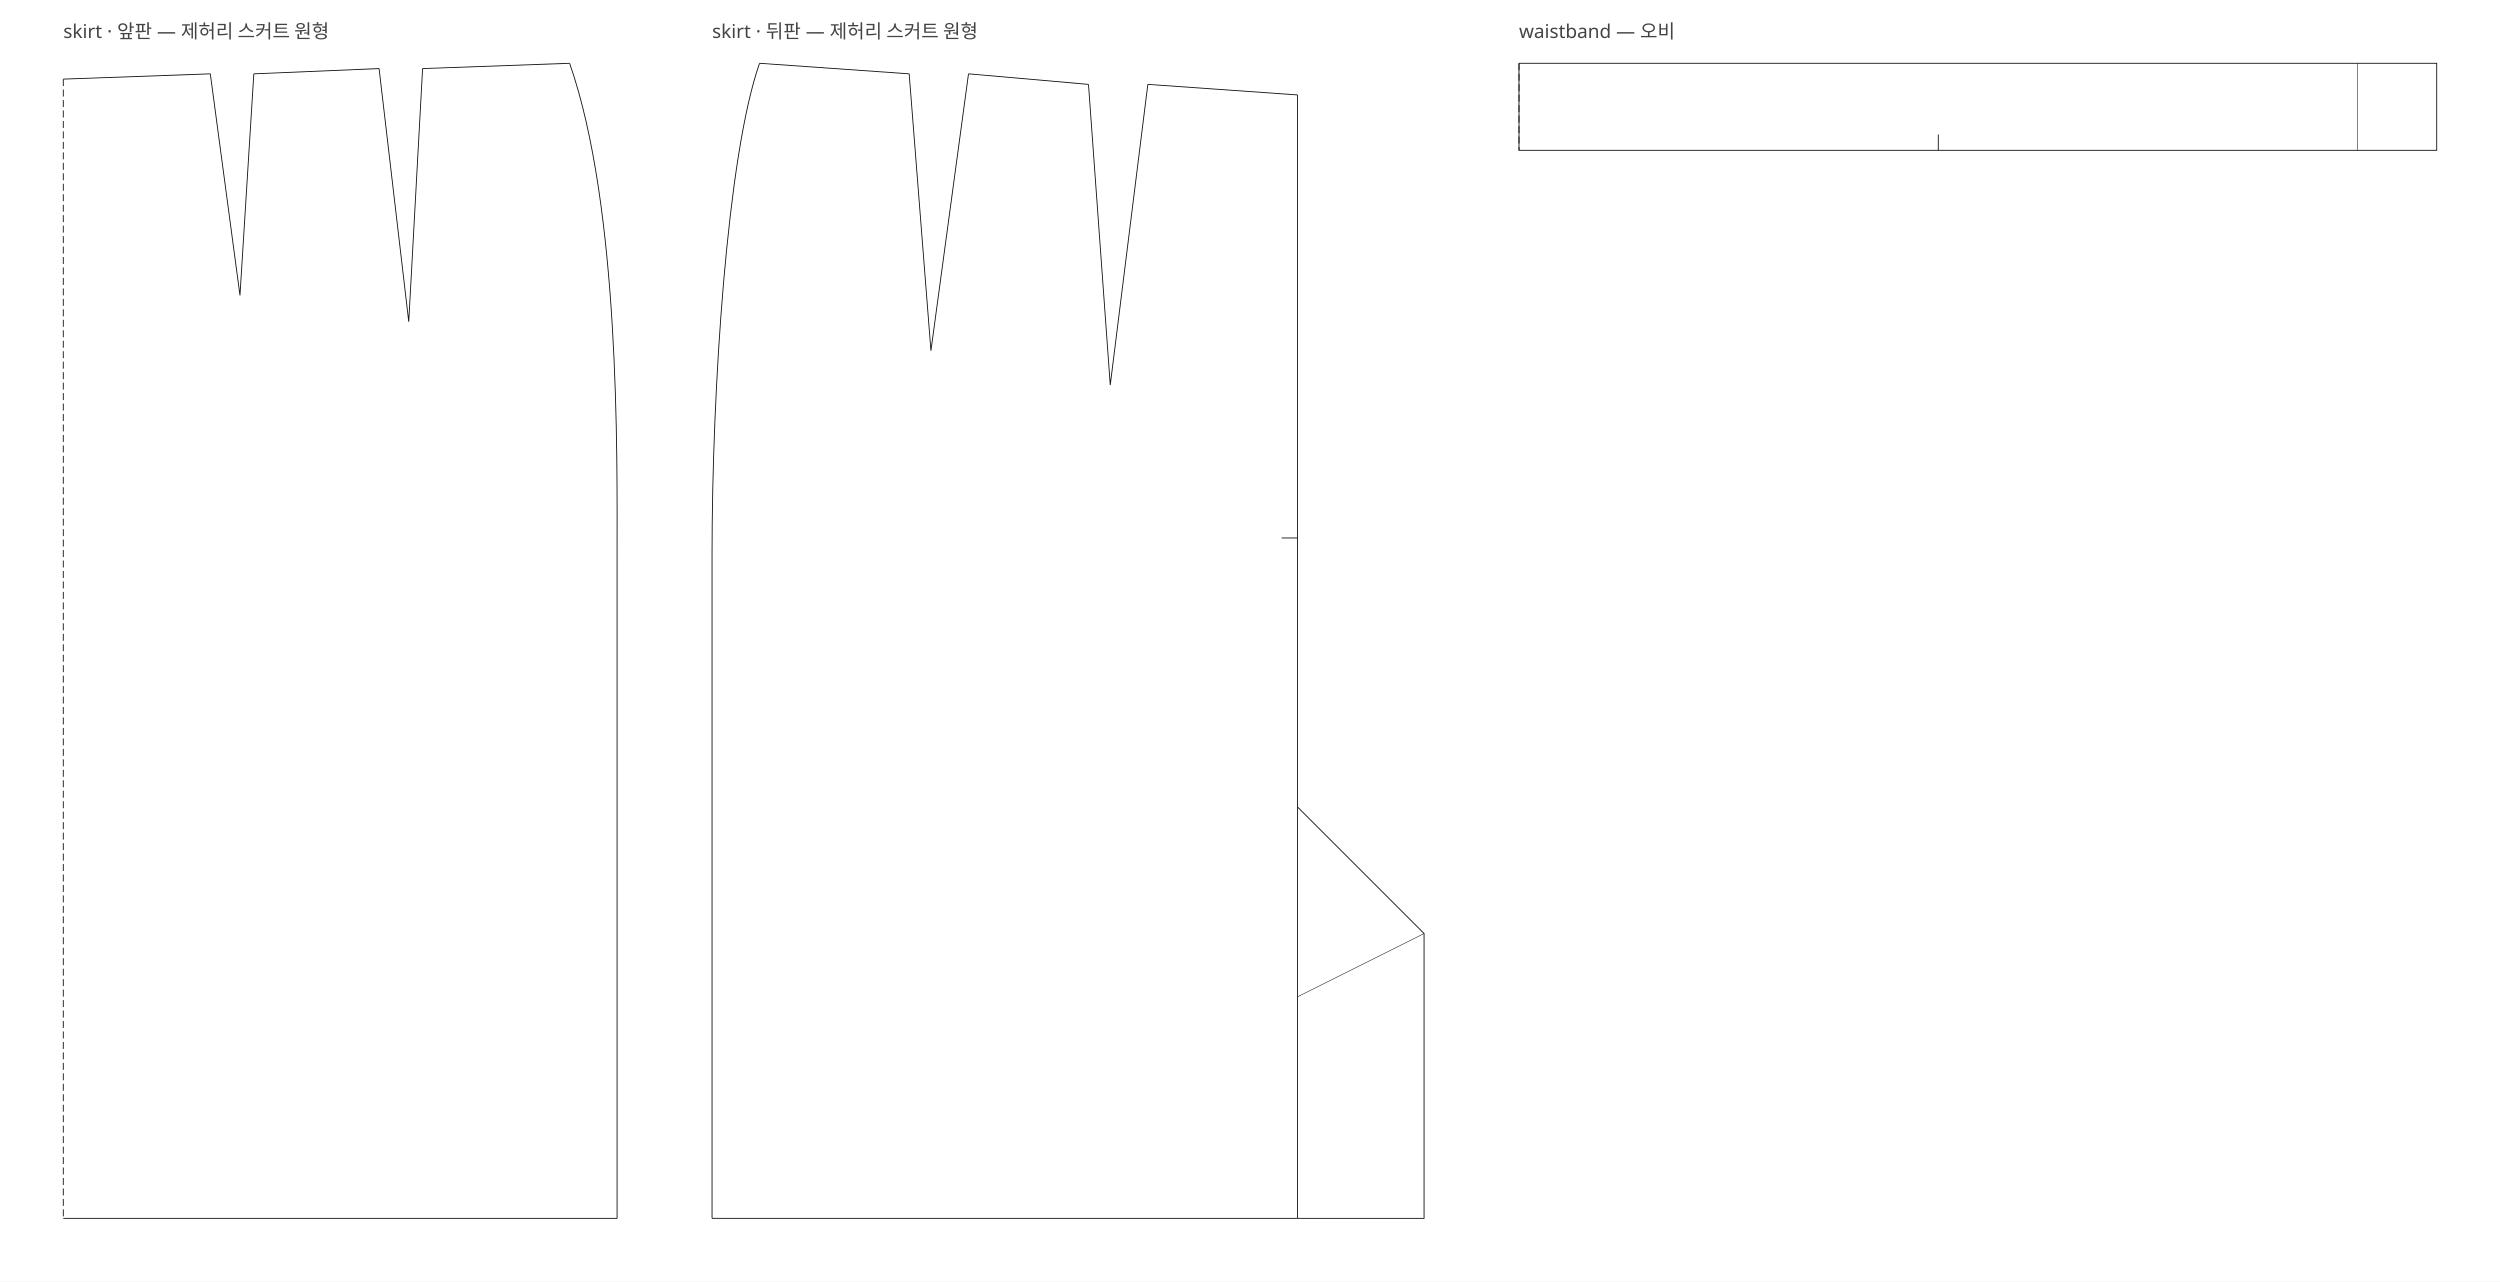
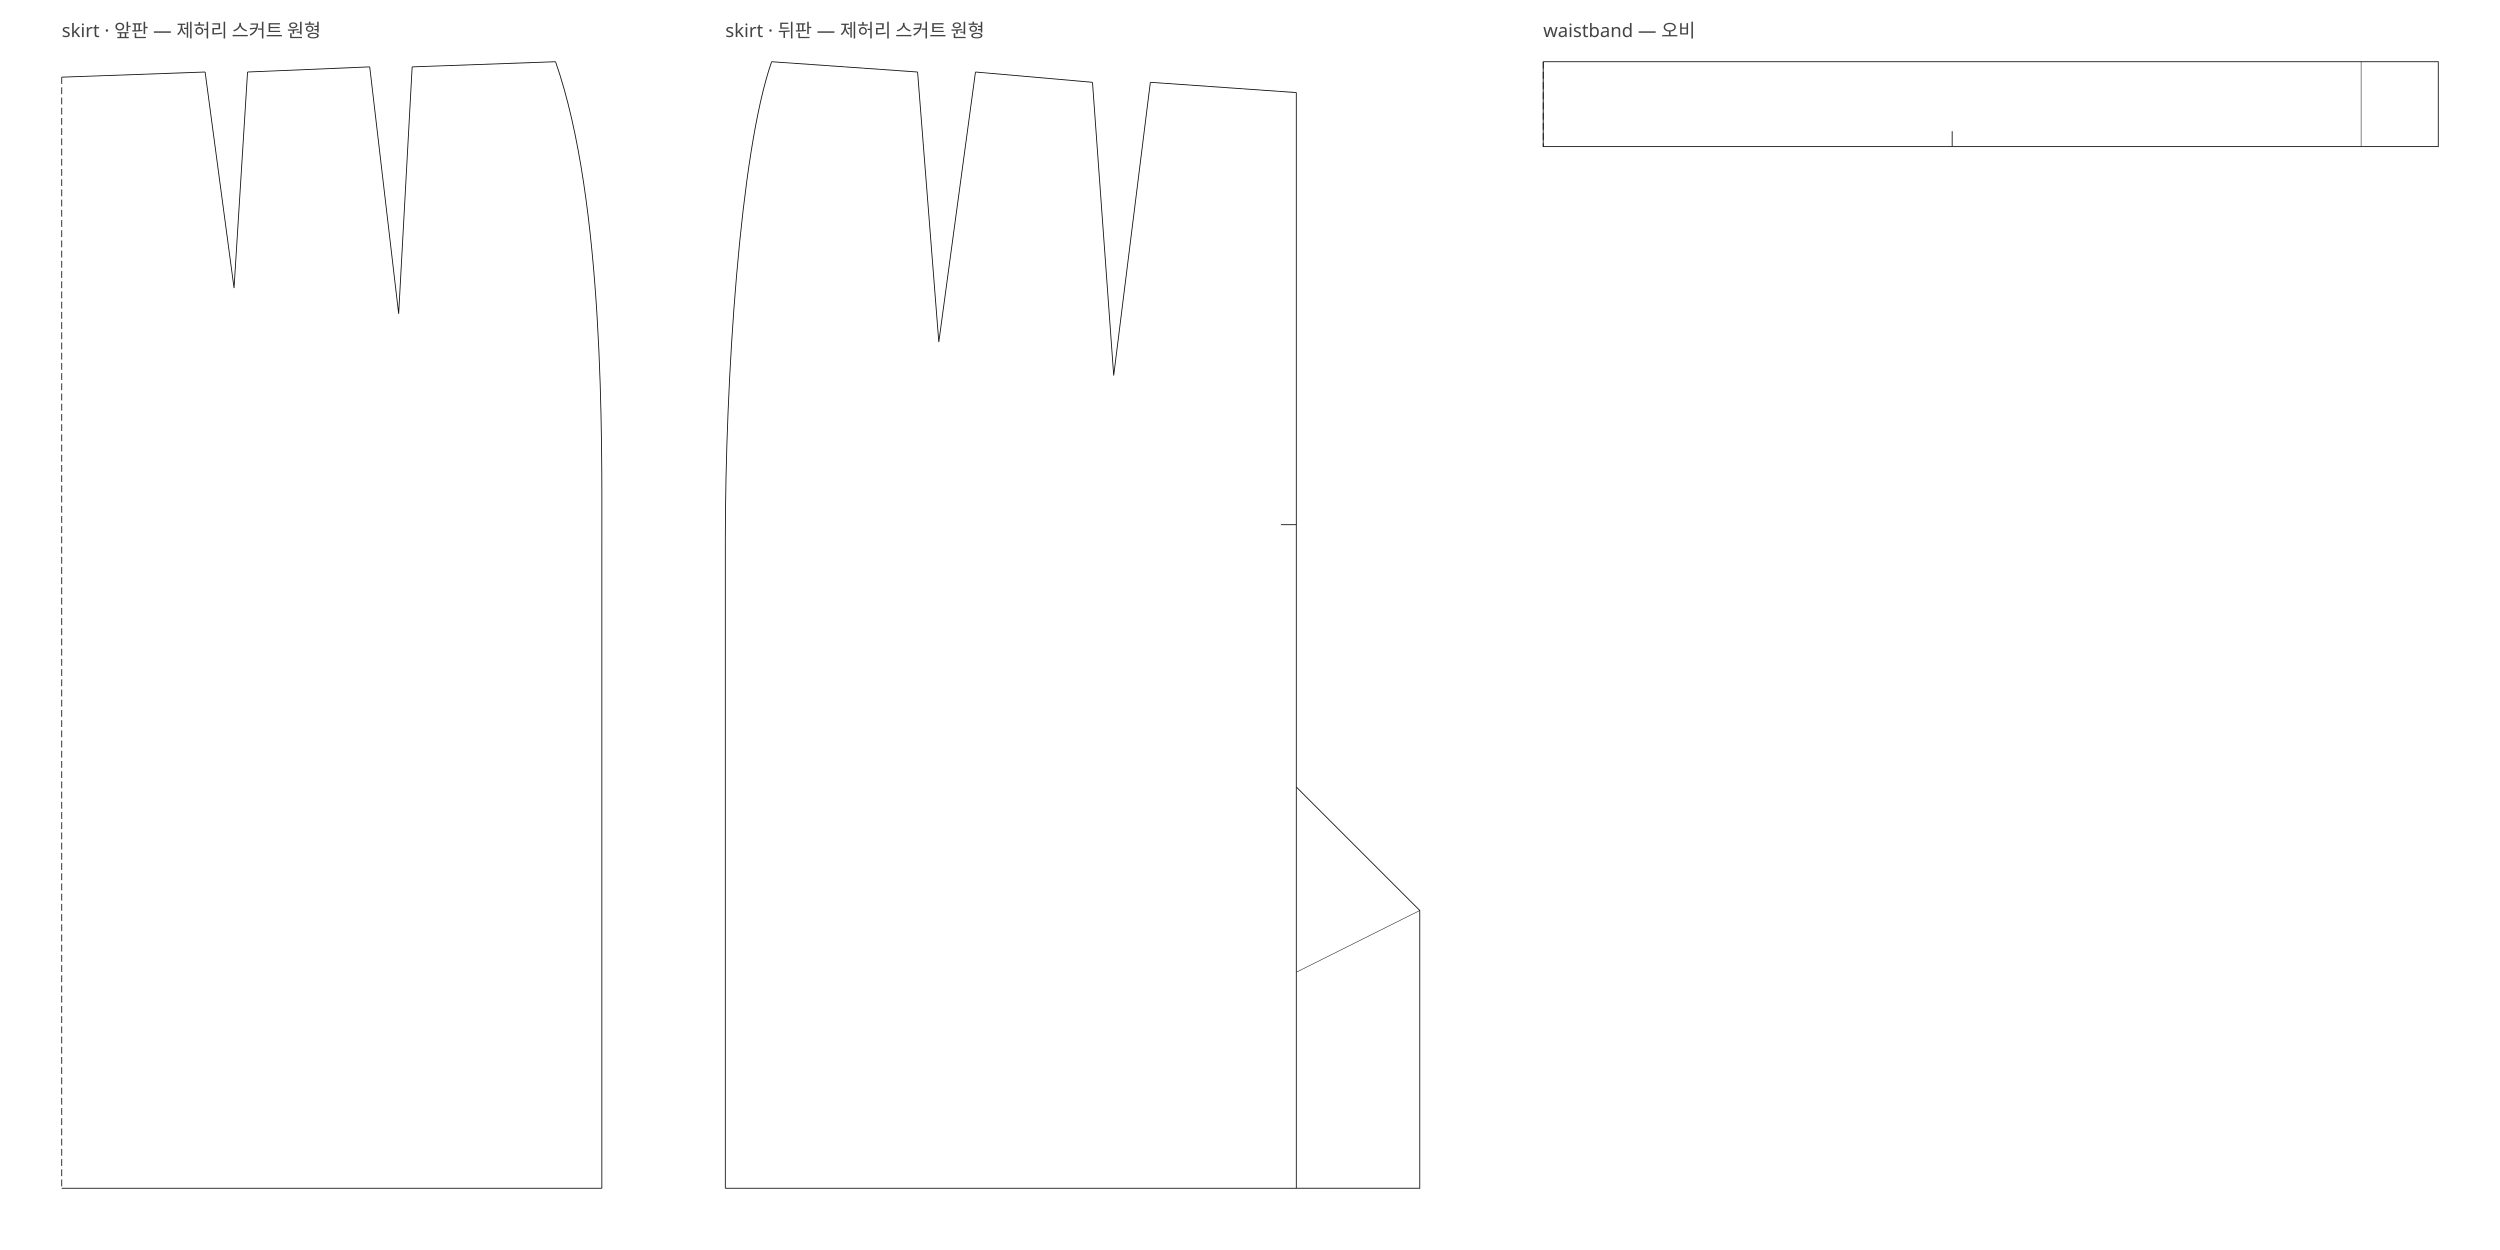
- <svg xmlns="http://www.w3.org/2000/svg" width="1003.312mm" height="514.35mm" viewBox="0 0 1003.312 514.35">
+ <svg xmlns="http://www.w3.org/2000/svg" width="1028.712mm" height="514.35mm" viewBox="0 0 1028.712 514.35">
  <rect width="100%" height="100%" fill="white" />
  <g id="skirt · 앞판">
    <g id="outline" fill="none" stroke="#111" stroke-width="0.35">
      <path d="M25.4 31.75L84.402 29.633" />
      <path d="M101.865 29.633L152.135 27.517" />
      <path d="M169.598 27.517L228.6 25.4" />
      <path d="M228.6 25.4C248.853 83.267 247.65 182.696 247.65 222.25" />
      <path d="M247.65 222.25L247.65 488.95" />
      <path d="M25.4 488.95L247.65 488.95" />
    </g>
    <g id="dart" fill="none" stroke="#111" stroke-width="0.35">
      <path d="M84.402 29.633L96.308 118.533L101.865 29.633" />
      <path d="M152.135 27.517L164.042 129.117L169.598 27.517" />
    </g>
    <g id="fold" fill="none" stroke="#111" stroke-width="0.35" stroke-dasharray="2.8,1.4">
      <path d="M25.4 31.75L25.4 488.95" />
    </g>
    <text x="25.4" y="15.24" font-size="7.62" font-family="sans-serif" fill="#444">skirt · 앞판 — 제허리 스커트 원형</text>
  </g>
  <g id="skirt · 뒤판">
    <g id="outline" fill="none" stroke="#111" stroke-width="0.35">
-       <path d="M520.712 38.1L520.712 488.95" />
-       <path d="M520.712 38.1L460.652 33.867" />
-       <path d="M436.839 33.867L388.685 29.633" />
-       <path d="M364.873 29.633L304.812 25.4" />
-       <path d="M304.812 25.4C291.745 62.733 285.762 156.986 285.762 222.25" />
-       <path d="M285.762 222.25L285.762 488.95" />
-       <path d="M285.762 488.95L520.712 488.95" />
-       <path d="M520.712 323.85L571.512 374.65L571.512 488.95L520.712 488.95" />
+       <path d="M533.412 38.1L533.412 488.95" />
+       <path d="M533.412 38.1L473.352 33.867" />
+       <path d="M449.539 33.867L401.385 29.633" />
+       <path d="M377.573 29.633L317.512 25.4" />
+       <path d="M317.512 25.4C304.445 62.733 298.462 156.986 298.462 222.25" />
+       <path d="M298.462 222.25L298.462 488.95" />
+       <path d="M298.462 488.95L533.412 488.95" />
+       <path d="M533.412 323.85L584.212 374.65L584.212 488.95L533.412 488.95" />
    </g>
    <g id="dart" fill="none" stroke="#111" stroke-width="0.35">
-       <path d="M436.839 33.867L445.57 154.517L460.652 33.867" />
-       <path d="M364.873 29.633L373.604 140.758L388.685 29.633" />
+       <path d="M449.539 33.867L458.27 154.517L473.352 33.867" />
+       <path d="M377.573 29.633L386.304 140.758L401.385 29.633" />
    </g>
    <g id="mark" fill="none" stroke="#111" stroke-width="0.21">
-       <path d="M520.712 400.05L571.512 374.65" />
+       <path d="M533.412 400.05L584.212 374.65" />
    </g>
    <g id="notch" fill="none" stroke="#111" stroke-width="0.35">
-       <path d="M520.712 215.9L514.362 215.9" />
+       <path d="M533.412 215.9L527.062 215.9" />
    </g>
-     <text x="285.762" y="15.24" font-size="7.62" font-family="sans-serif" fill="#444">skirt · 뒤판 — 제허리 스커트 원형</text>
+     <text x="298.462" y="15.24" font-size="7.62" font-family="sans-serif" fill="#444">skirt · 뒤판 — 제허리 스커트 원형</text>
  </g>
  <g id="waistband">
    <g id="outline" fill="none" stroke="#111" stroke-width="0.35">
-       <path d="M609.612 25.4L977.912 25.4L977.912 60.325L609.612 60.325L609.612 25.4" />
+       <path d="M635.012 25.4L1003.312 25.4L1003.312 60.325L635.012 60.325L635.012 25.4" />
    </g>
    <g id="mark" fill="none" stroke="#111" stroke-width="0.21">
-       <path d="M946.162 25.4L946.162 60.325" />
+       <path d="M971.562 25.4L971.562 60.325" />
    </g>
    <g id="notch" fill="none" stroke="#111" stroke-width="0.35">
-       <path d="M777.887 60.325L777.887 53.975" />
+       <path d="M803.287 60.325L803.287 53.975" />
    </g>
    <g id="fold" fill="none" stroke="#111" stroke-width="0.35" stroke-dasharray="2.8,1.4">
-       <path d="M609.612 25.4L609.612 60.325" />
+       <path d="M635.012 25.4L635.012 60.325" />
    </g>
-     <text x="609.612" y="15.24" font-size="7.62" font-family="sans-serif" fill="#444">waistband — 오비</text>
+     <text x="635.012" y="15.24" font-size="7.62" font-family="sans-serif" fill="#444">waistband — 오비</text>
  </g>
</svg>
